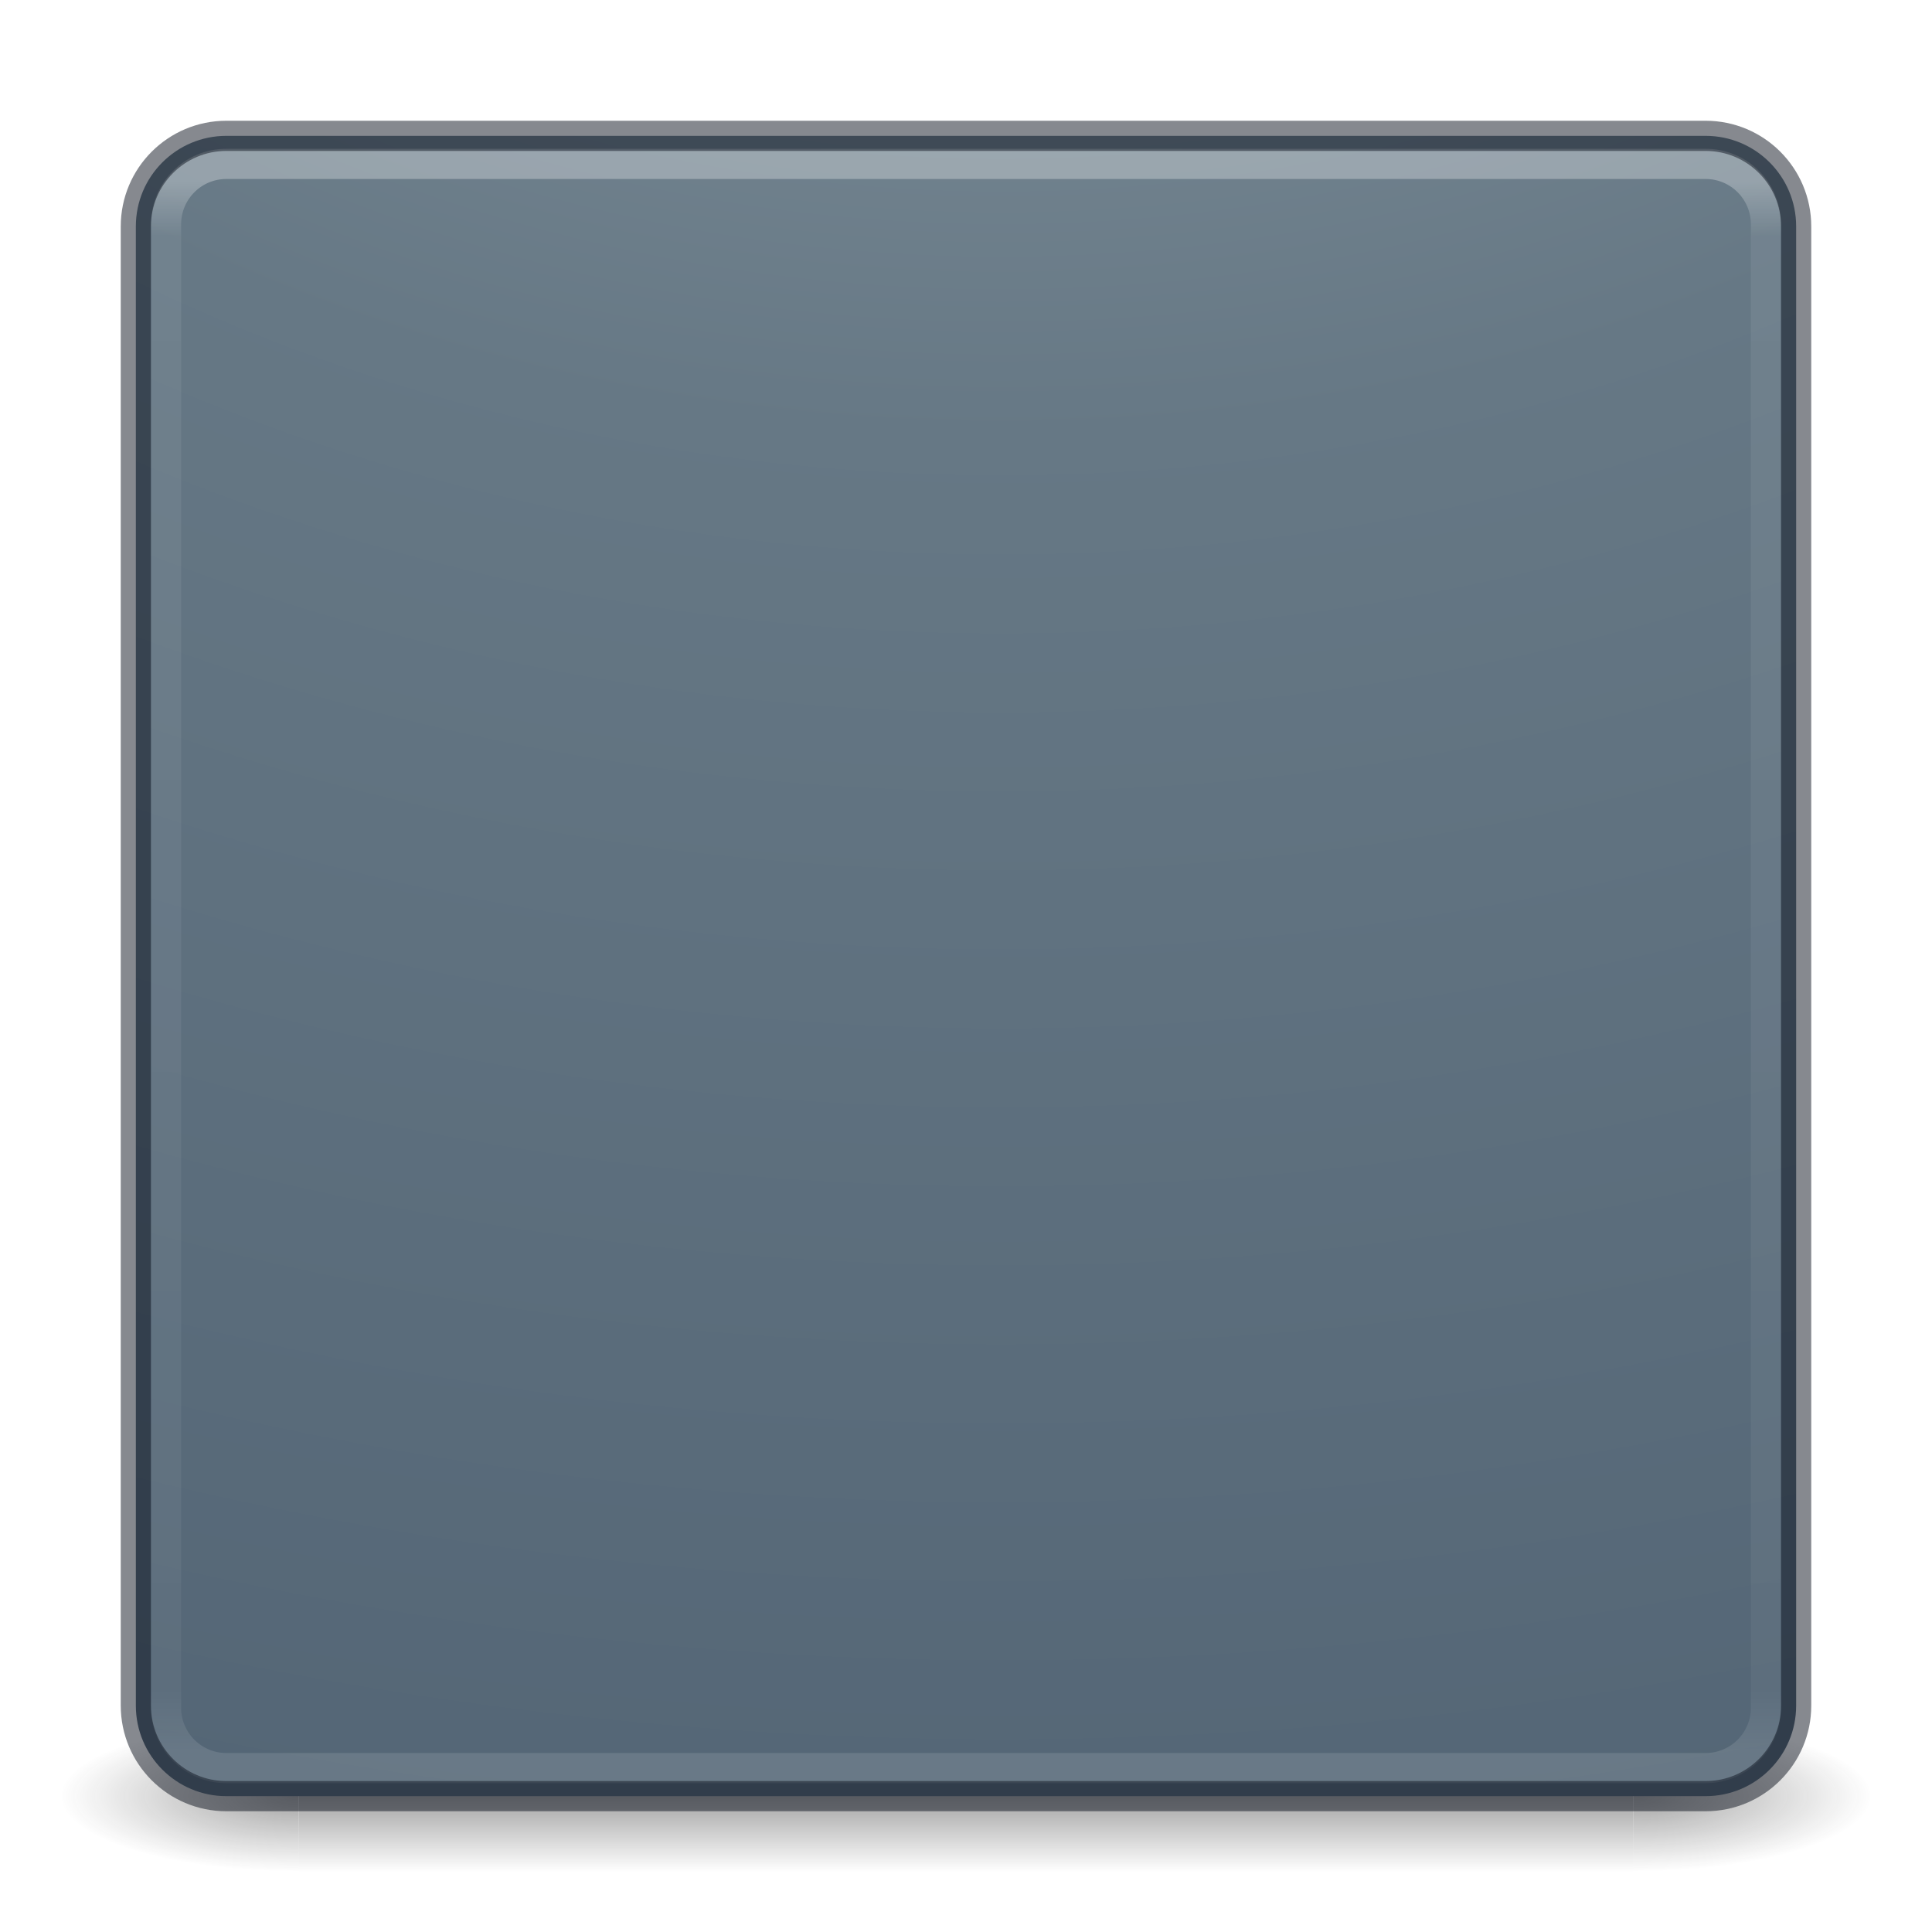
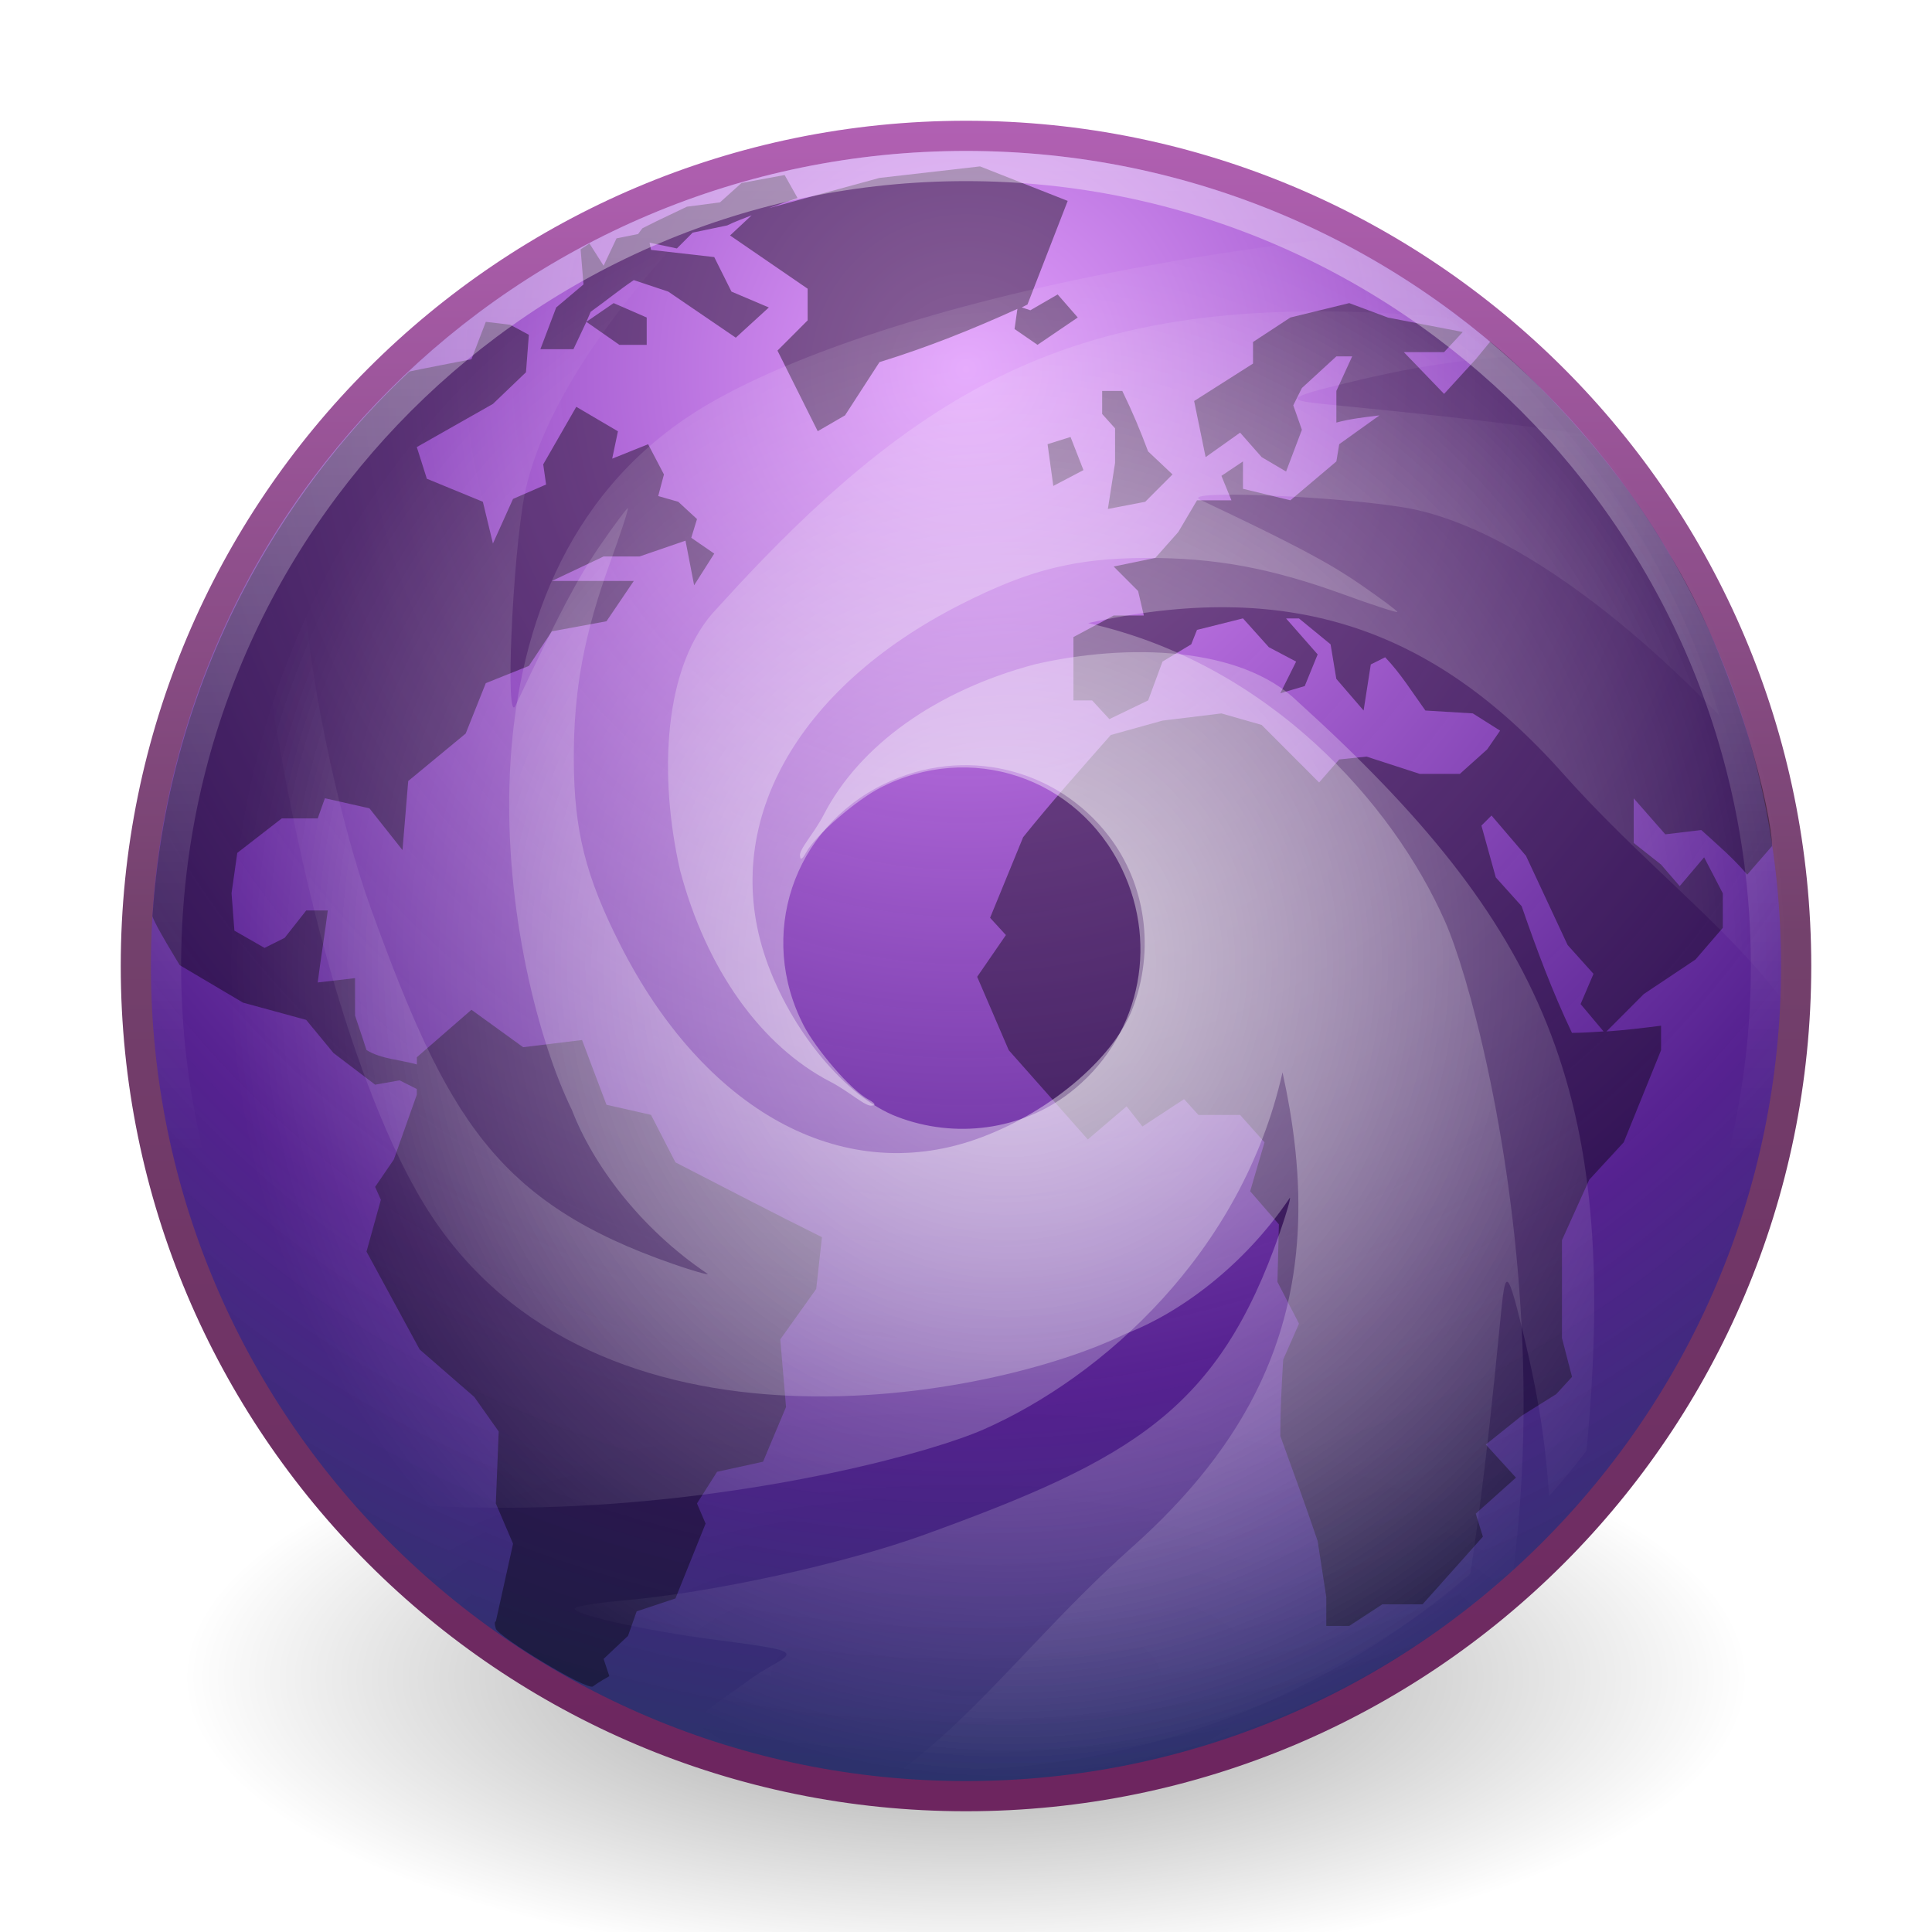
- <svg xmlns="http://www.w3.org/2000/svg" xmlns:xlink="http://www.w3.org/1999/xlink" version="1.1" id="svg4332" height="64px" width="64px">
-   <defs id="defs4334">
-     <linearGradient x1="38.856" y1="26.32" x2="38.856" y2="32.522" id="linearGradient4225-5" xlink:href="#linearGradient4213-9" gradientUnits="userSpaceOnUse" gradientTransform="matrix(0.9921597,0,0,-0.9932415,0.2541701,63.79403)" />
-     <linearGradient id="linearGradient4213-9">
-       <stop id="stop4215-4" style="stop-color:#000000;stop-opacity:1" offset="0" />
-       <stop id="stop4217-1" style="stop-color:#000000;stop-opacity:0" offset="1" />
+ <svg xmlns="http://www.w3.org/2000/svg" xmlns:xlink="http://www.w3.org/1999/xlink" version="1.1" width="64" height="64" id="svg3759">
+   <defs id="defs3761">
+     <linearGradient id="linearGradient1140">
+       <stop style="stop-color:#ffffff;stop-opacity:1;" offset="0" id="stop1136" />
+       <stop style="stop-color:#ffffff;stop-opacity:0;" offset="1" id="stop1138" />
    </linearGradient>
-     <linearGradient y2="42.092" x2="24" y1="5.909" x1="24" gradientTransform="matrix(1.432432,0,0,1.436283,-2.378375,-2.470783)" gradientUnits="userSpaceOnUse" id="linearGradient3904" xlink:href="#linearGradient4270" />
-     <linearGradient id="linearGradient4270">
-       <stop id="stop4272" style="stop-color:#ffffff;stop-opacity:1" offset="0" />
-       <stop id="stop4274" style="stop-color:#ffffff;stop-opacity:0.235" offset="0.035" />
-       <stop id="stop4276" style="stop-color:#ffffff;stop-opacity:0.157" offset="0.962" />
-       <stop id="stop4278" style="stop-color:#ffffff;stop-opacity:0.392" offset="1" />
+     <linearGradient id="linearGradient4873">
+       <stop id="stop4875" style="stop-color:#ffffff;stop-opacity:1" offset="0" />
+       <stop id="stop4877" style="stop-color:#ffffff;stop-opacity:0" offset="1" />
    </linearGradient>
-     <radialGradient r="12.672" fy="9.957" fx="6.2" cy="9.957" cx="6.73" gradientTransform="matrix(0,13.39398,-16.44353,0,196.9021,-114.8937)" gradientUnits="userSpaceOnUse" id="radialGradient4147" xlink:href="#linearGradient2867-449-88-871-390-598-476-591-434-148-57-177-8-3-3-6-4-8-8-8-5" />
-     <linearGradient id="linearGradient2867-449-88-871-390-598-476-591-434-148-57-177-8-3-3-6-4-8-8-8-5">
-       <stop id="stop3750-1-0-7-6-6-1-3-9-3" style="stop-color:#95a3ab;stop-opacity:1" offset="0" />
-       <stop id="stop3752-3-7-4-0-32-8-923-0-7" style="stop-color:#667885;stop-opacity:1" offset="0.262" />
-       <stop id="stop3754-1-8-5-2-7-6-7-1-9" style="stop-color:#485a6c;stop-opacity:1" offset="0.705" />
-       <stop id="stop3756-1-6-2-6-6-1-96-6-0" style="stop-color:#273445;stop-opacity:1" offset="1" />
+     <linearGradient id="linearGradient8838">
+       <stop id="stop8840" style="stop-color:#000000;stop-opacity:1" offset="0" />
+       <stop id="stop8842" style="stop-color:#000000;stop-opacity:0" offset="1" />
    </linearGradient>
-     <radialGradient gradientTransform="matrix(2.003784,0,0,1.4,27.98813,-17.4)" gradientUnits="userSpaceOnUse" xlink:href="#linearGradient3688-166-749-654" id="radialGradient2873-966-168-714" fy="43.5" fx="4.993" r="2.5" cy="43.5" cx="4.993" />
-     <linearGradient id="linearGradient3688-166-749-654">
-       <stop offset="0" style="stop-color:#181818;stop-opacity:1" id="stop3088" />
-       <stop offset="1" style="stop-color:#181818;stop-opacity:0" id="stop3090" />
+     <linearGradient xlink:href="#linearGradient4873" id="linearGradient3016" gradientUnits="userSpaceOnUse" gradientTransform="matrix(3.03013,0,0,3.03006,-156.4753,42.63764)" x1="62.2" y1="-12.489" x2="62.2" y2="-1.462" />
+     <radialGradient xlink:href="#linearGradient2867-449-88-871-390-598-476-591-434-148-6" id="radialGradient3020" gradientUnits="userSpaceOnUse" gradientTransform="matrix(0,4.968947,-4.968915,0,-11.3569,-292.0776)" cx="61.24" cy="-8.726" fx="61.24" fy="-8.726" r="9.755" />
+     <linearGradient xlink:href="#linearGradient3707-319-631-2" id="linearGradient3022" gradientUnits="userSpaceOnUse" gradientTransform="matrix(1.382073,0,0,1.38205,-1.719328,-0.6191598)" x1="20" y1="43" x2="20" y2="2.689" />
+     <radialGradient xlink:href="#linearGradient8838" id="radialGradient3025" gradientUnits="userSpaceOnUse" gradientTransform="matrix(2.441735,0,0,0.9076736,-120.9136,51.36556)" cx="62.625" cy="4.625" fx="62.625" fy="4.625" r="10.625" />
+     <linearGradient id="linearGradient2867-449-88-871-390-598-476-591-434-148-6">
+       <stop offset="0" style="stop-color:#e29ffc;stop-opacity:1" id="stop4627-6" />
+       <stop offset="0.262" style="stop-color:#ad65d6;stop-opacity:1" id="stop4629-2" />
+       <stop offset="0.705" style="stop-color:#4c158a;stop-opacity:0.946" id="stop4631-9" />
+       <stop offset="1" style="stop-color:#273567;stop-opacity:1" id="stop4633-1" />
    </linearGradient>
-     <radialGradient gradientTransform="matrix(2.003784,0,0,1.4,-20.01187,-104.4)" gradientUnits="userSpaceOnUse" xlink:href="#linearGradient3688-464-309-604" id="radialGradient2875-742-326-419" fy="43.5" fx="4.993" r="2.5" cy="43.5" cx="4.993" />
-     <linearGradient id="linearGradient3688-464-309-604">
-       <stop offset="0" style="stop-color:#181818;stop-opacity:1" id="stop3094" />
-       <stop offset="1" style="stop-color:#181818;stop-opacity:0" id="stop3096" />
+     <linearGradient id="linearGradient3707-319-631-2">
+       <stop offset="0" style="stop-color:#6d255f;stop-opacity:1" id="stop4637-7" />
+       <stop offset="0.5" style="stop-color:#73416c;stop-opacity:1" id="stop4639-0" />
+       <stop offset="1" style="stop-color:#b361b5;stop-opacity:1" id="stop4641-9" />
    </linearGradient>
-     <linearGradient gradientUnits="userSpaceOnUse" xlink:href="#linearGradient3702-501-757-795" id="linearGradient2877-634-617-908" y2="39.999" x2="25.058" y1="47.028" x1="25.058" />
-     <linearGradient id="linearGradient3702-501-757-795">
-       <stop offset="0" style="stop-color:#181818;stop-opacity:0" id="stop3100" />
-       <stop offset="0.5" style="stop-color:#181818;stop-opacity:1" id="stop3102" />
-       <stop offset="1" style="stop-color:#181818;stop-opacity:0" id="stop3104" />
-     </linearGradient>
+     <clipPath id="clipPath1093-6-9-8" clipPathUnits="userSpaceOnUse">
+       <path style="opacity:1;fill:#000000;fill-opacity:1;stroke:none;stroke-width:1;stroke-miterlimit:4;stroke-dasharray:none;stroke-opacity:1" id="path1095-2-2-7" d="m 284.579,38.36 c 0,27.24 -21.768,49.323 -48.617,49.323 -26.851,0 -48.618,-22.083 -48.618,-49.323 0,-27.239 21.767,-49.319 48.618,-49.319 26.848,0 48.617,22.08 48.617,49.319 z" />
+     </clipPath>
+     <radialGradient xlink:href="#linearGradient1140" id="radialGradient1142" cx="233.665" cy="38.362" fx="233.665" fy="38.362" r="46.32" gradientTransform="matrix(1,0,0,1.064794,0,-2.4856)" gradientUnits="userSpaceOnUse" />
+     <radialGradient xlink:href="#linearGradient1140" id="radialGradient1142-9" cx="233.665" cy="38.362" fx="233.665" fy="38.362" r="46.32" gradientTransform="matrix(0,-1.018988,1.044952,0,195.2318,280.5061)" gradientUnits="userSpaceOnUse" />
+     <clipPath id="clipPath1093-6-9-8-2" clipPathUnits="userSpaceOnUse">
+       <path style="opacity:1;fill:#000000;fill-opacity:1;stroke:none;stroke-width:1;stroke-miterlimit:4;stroke-dasharray:none;stroke-opacity:1" id="path1095-2-2-7-3" d="m 284.579,38.36 c 0,27.24 -21.768,49.323 -48.617,49.323 -26.851,0 -48.618,-22.083 -48.618,-49.323 0,-27.239 21.767,-49.319 48.618,-49.319 26.848,0 48.617,22.08 48.617,49.319 z" />
+     </clipPath>
+     <radialGradient r="46.32" fy="38.362" fx="233.665" cy="38.362" cx="233.665" gradientTransform="matrix(0,-1.018988,1.044952,0,195.2318,280.5061)" gradientUnits="userSpaceOnUse" id="radialGradient1168" xlink:href="#linearGradient1140" />
  </defs>
-   <g id="g4178">
-     <g style="opacity:0.4" id="g3712" transform="matrix(1.57895,0,0,0.7142857,-5.894751,28.42857)">
-       <rect style="fill:url(#radialGradient2873-966-168-714);fill-opacity:1;stroke:none" id="rect2801" y="40" x="38" height="7" width="5" />
-       <rect style="fill:url(#radialGradient2875-742-326-419);fill-opacity:1;stroke:none" id="rect3696" transform="scale(-1,-1)" y="-47" x="-10" height="7" width="5" />
-       <rect style="fill:url(#linearGradient2877-634-617-908);fill-opacity:1;stroke:none" id="rect3700" y="40" x="10" height="7" width="28" />
-     </g>
-     <rect style="color:#000000;display:inline;overflow:visible;visibility:visible;fill:url(#radialGradient4147);fill-opacity:1;fill-rule:nonzero;stroke:none;stroke-width:1;marker:none;enable-background:accumulate" id="rect5505-21-3-8-5-2-9" y="4.5" x="4.5" ry="3" rx="3" height="55" width="55" />
-     <rect width="53" height="53.142" rx="2" ry="2" x="5.5" y="5.429" id="rect6741" style="opacity:0.3;fill:none;stroke:url(#linearGradient3904);stroke-width:1;stroke-linecap:round;stroke-linejoin:round;stroke-miterlimit:4;stroke-dasharray:none;stroke-dashoffset:0;stroke-opacity:1" />
-     <rect width="55" height="55" rx="3" ry="3" x="4.5" y="4.5" id="rect5505-21-9" style="color:#000000;display:inline;overflow:visible;visibility:visible;opacity:0.5;fill:none;stroke:#0e141f;stroke-width:1;stroke-linecap:round;stroke-linejoin:round;stroke-miterlimit:4;stroke-dasharray:none;stroke-dashoffset:0;stroke-opacity:1;marker:none;enable-background:accumulate" />
+   <g id="g4094">
+     <path d="m 57.943,55.564 a 25.943,9.644 0 0 1 -51.887,0 25.943,9.644 0 1 1 51.887,0 z" id="path8836" style="opacity:0.4;fill:url(#radialGradient3025);fill-opacity:1;fill-rule:evenodd;stroke:none;stroke-width:1;marker:none;visibility:visible;display:inline;overflow:visible" />
+     <path d="m 59.5,31.999 c 0,15.188 -12.313,27.501 -27.5,27.501 C 16.812,59.5 4.5,47.187 4.5,31.999 4.5,16.811 16.812,4.5 32,4.5 c 15.187,0 27.5,12.311 27.5,27.499 l 0,0 z" id="path6495" style="fill:url(#radialGradient3020);fill-opacity:1.0;fill-rule:nonzero;stroke:url(#linearGradient3022);stroke-width:1;stroke-miterlimit:4;stroke-dasharray:none" />
+     <path d="M 32.465,5.512 29.133,5.894 25.469,6.895 C 25.781,6.786 26.097,6.666 26.421,6.561 L 25.992,5.798 l -1.428,0.264 -0.714,0.642 -1.095,0.143 -0.999,0.477 -0.476,0.238 -0.143,0.191 -0.714,0.143 -0.428,0.906 -0.469,-0.737 -0.292,0.197 0.095,1.16 -0.904,0.763 -0.524,1.383 1.095,0 0.428,-0.906 0.143,-0.334 C 20.048,9.987 20.505,9.607 20.995,9.279 L 22.137,9.66 c 0.744,0.506 1.493,1.02 2.237,1.526 L 25.469,10.185 24.231,9.66 23.66,8.516 21.566,8.278 21.518,8.039 22.423,8.23 22.946,7.706 24.089,7.467 C 24.359,7.335 24.625,7.241 24.898,7.133 l -0.714,0.667 2.57,1.764 0,1.049 -0.999,1.001 1.333,2.67 0.904,-0.524 1.142,-1.764 c 1.606,-0.497 3.053,-1.076 4.569,-1.764 l -0.095,0.667 0.761,0.524 1.333,-0.906 -0.666,-0.763 -0.904,0.524 -0.286,-0.095 c 0.066,-0.03 0.124,-0.065 0.19,-0.095 l 1.333,-3.433 z m -13.041,5.149 1.095,0.763 0.904,0 0,-0.906 -1.095,-0.477 z m 25.272,-0.62 -1.951,0.477 -1.237,0.811 0,0.715 -1.951,1.24 0.381,1.859 1.142,-0.811 0.714,0.811 0.809,0.477 0.524,-1.383 -0.286,-0.811 0.286,-0.572 1.142,-1.049 0.524,0 -0.524,1.144 0,1.049 c 0.471,-0.128 0.946,-0.178 1.428,-0.238 l -1.333,0.954 -0.095,0.572 -1.523,1.287 -1.571,-0.381 0,-0.906 -0.714,0.477 0.333,0.811 -1.142,0 -0.619,1.049 -0.761,0.858 -1.38,0.286 0.809,0.811 0.19,0.811 -0.999,0 -1.333,0.715 0,2.098 0.619,0 0.571,0.62 1.285,-0.62 0.476,-1.287 0.952,-0.572 0.19,-0.477 1.523,-0.381 0.857,0.954 0.904,0.477 -0.524,1.049 0.809,-0.238 0.428,-1.049 -1.047,-1.192 0.428,0 1.047,0.858 0.19,1.144 0.904,1.049 0.238,-1.526 0.476,-0.238 c 0.507,0.527 0.906,1.171 1.333,1.764 l 1.571,0.095 0.904,0.572 -0.428,0.62 -0.904,0.811 -1.333,0 -1.761,-0.572 -0.904,0.095 -0.666,0.763 -1.904,-1.907 -1.333,-0.381 -1.951,0.238 -1.713,0.477 c -0.977,1.11 -1.978,2.232 -2.903,3.385 l -1.095,2.67 0.524,0.572 -0.952,1.383 1.047,2.432 c 0.871,0.987 1.748,1.968 2.618,2.956 l 1.285,-1.097 0.524,0.667 1.38,-0.906 0.476,0.524 1.38,0 0.809,0.906 -0.476,1.621 0.952,1.097 -0.048,1.907 0.714,1.383 -0.524,1.192 c -0.051,0.855 -0.095,1.672 -0.095,2.527 0.42,1.158 0.841,2.314 1.237,3.48 l 0.286,1.859 0,0.954 0.761,0 1.095,-0.715 1.333,0 1.999,-2.241 -0.238,-0.763 1.333,-1.192 -0.999,-1.097 1.19,-0.954 1.142,-0.715 0.524,-0.572 -0.333,-1.287 0,-3.242 0.904,-2.002 1.142,-1.24 1.237,-3.051 0,-0.811 c -0.616,0.078 -1.206,0.148 -1.809,0.191 l 1.237,-1.24 1.713,-1.144 0.904,-1.049 0,-1.144 c -0.205,-0.387 -0.412,-0.804 -0.619,-1.192 l -0.809,0.954 -0.619,-0.715 -0.904,-0.715 0,-1.478 1.047,1.192 1.19,-0.143 c 0.537,0.488 1.052,0.922 1.523,1.478 l 0.82,-0.944 c 0.019,-0.962 -1.128,-5.99 -3.433,-9.731 -2.421,-4.176 -5.903,-6.996 -5.903,-6.977 l -0.479,0.583 -1.047,1.144 -1.333,-1.383 1.333,0 0.619,-0.667 -2.475,-0.477 z m -28.603,0.62 -0.476,1.24 c 0,0 -1.84,0.354 -2.054,0.406 -2.758,2.556 -7.885,8.591 -8.512,18.045 0.051,0.238 0.904,1.621 0.904,1.621 l 2.094,1.24 2.094,0.572 0.904,1.097 1.38,1.049 0.809,-0.143 0.571,0.286 0,0.191 -0.761,2.145 -0.619,0.906 0.19,0.429 -0.476,1.716 1.761,3.242 1.809,1.573 0.809,1.144 -0.095,2.384 0.571,1.335 -0.571,2.575 c 0,0 -0.076,-0.021 0,0.238 0.077,0.26 3.02,2.061 3.217,1.913 0.197,-0.15 0.543,-0.34 0.543,-0.34 l -0.19,-0.572 0.809,-0.763 0.286,-0.811 1.285,-0.429 0.999,-2.479 -0.286,-0.667 0.666,-1.049 1.523,-0.334 0.761,-1.812 -0.19,-2.241 1.19,-1.669 0.19,-1.716 c -1.632,-0.811 -3.234,-1.644 -4.854,-2.479 l -0.809,-1.573 -1.475,-0.334 -0.809,-2.145 -1.951,0.238 -1.713,-1.24 -1.809,1.573 0,0.238 C 13.267,35.106 12.625,35.083 12.143,34.786 l -0.381,-1.144 0,-1.24 -1.237,0.143 c 0.1,-0.79 0.233,-1.594 0.333,-2.384 l -0.714,0 -0.714,0.906 -0.666,0.334 -0.999,-0.572 -0.095,-1.24 0.19,-1.335 1.475,-1.144 1.19,0 0.238,-0.667 1.475,0.334 1.095,1.383 0.19,-2.288 1.904,-1.573 0.666,-1.669 1.428,-0.572 0.761,-1.144 1.809,-0.334 0.904,-1.335 -2.713,0 1.713,-0.811 1.19,0 1.523,-0.524 0.286,1.478 0.666,-1.049 -0.761,-0.524 0.19,-0.62 -0.619,-0.572 -0.666,-0.191 0.19,-0.715 -0.524,-1.001 -1.19,0.477 0.19,-0.906 -1.38,-0.811 -1.095,1.907 0.095,0.667 -1.095,0.477 -0.666,1.478 -0.333,-1.383 -1.856,-0.763 -0.333,-1.049 2.522,-1.43 1.095,-1.049 0.095,-1.24 -0.619,-0.334 z m 20.417,2.289 0,0.763 0.428,0.477 0,1.144 -0.238,1.526 1.237,-0.238 0.904,-0.906 -0.809,-0.763 C 37.771,14.253 37.505,13.621 37.177,12.95 Z m -1.047,1.526 -0.761,0.238 0.19,1.383 0.999,-0.524 z m 13.945,12.539 1.142,1.335 1.38,2.956 0.857,0.954 -0.428,1.001 0.761,0.906 c -0.349,0.023 -0.688,0.048 -1.047,0.048 -0.652,-1.374 -1.169,-2.759 -1.666,-4.196 l -0.857,-0.954 -0.476,-1.716 z" id="path6534" style="opacity:0.4;fill:#000000;fill-opacity:1;fill-rule:nonzero;stroke:none" />
+     <path d="m 58.5,31.999 c 0,14.636 -11.865,26.501 -26.5,26.501 -14.636,0 -26.5,-11.865 -26.5,-26.501 0,-14.635 11.865,-26.499 26.5,-26.499 14.634,0 26.5,11.864 26.5,26.499 l 0,0 z" id="path8655" style="opacity:0.4;fill:none;stroke:url(#linearGradient3016);stroke-width:1;stroke-miterlimit:4;stroke-opacity:1;stroke-dasharray:none" />
+   </g>
+   <g clip-path="url(#clipPath1093-6-9-8)" style="opacity:0.5;fill:url(#radialGradient1142);fill-opacity:1;stroke:none;stroke-width:1.814;stroke-opacity:1" transform="matrix(-0.556541,0,0,-0.5461704,163.4335,52.89626)" id="g1048-9-0">
+     <path style="fill:url(#radialGradient1142);fill-opacity:1;stroke:none;stroke-width:1.814;stroke-linecap:round;stroke-linejoin:round;stroke-opacity:1;paint-order:stroke fill markers" d="m 182.903,25.861 c 2.27,11.278 10.092,15.347 17.73,24.08 7.864,8.992 16.484,11.774 28.254,9.117 -10.762,-2.47 -18.137,-10.938 -21.241,-18.099 -2.702,-6.234 -10.453,-38.881 3.034,-60.71 h 37.487 26 c -10.878,0.818 -15.694,8.066 -24.876,14.536 -2.355,1.867 -4.69,1.757 1.61,2.583 4.452,0.583 9.075,1.654 8.495,1.967 -0.231,0.125 -1.497,0.323 -2.813,0.44 -5.314,0.473 -13.128,2.213 -17.983,4.006 -12.393,4.575 -17.472,7.595 -21.129,18.345 -0.388,1.141 -0.651,2.075 -0.585,2.075 2.713,-4.115 6.542,-6.984 9.76,-8.241 8,-4 31.536,-8.53 41.536,7.47 5.3,8.48 11.756,31.372 11.803,64.964 0,0 -0.933,3.298 -3.47,4.512 -1.543,0.738 -4.265,0.738 -4.265,0.738 -10.801,0 -31.821,-0.058 -31.751,-0.128 9.229,-6.308 20.171,-17.772 21.935,-26.653 0.732,-3.929 1.162,-14.145 0.538,-12.802 -2.606,5.613 -3.713,7.749 -5.013,9.675 -0.849,1.258 -1.598,2.287 -1.666,2.287 -0.067,0 0.401,-1.467 1.041,-3.261 1.572,-4.406 2.187,-7.8 2.172,-11.99 -0.015,-4.295 -0.7,-7.078 -2.758,-11.214 -5.007,-10.061 -13.151,-14.63 -21.097,-11.838 -4.27,1.501 -8.234,4.853 -9.402,7.95 -1.336,3.545 -0.798,7.54 1.411,10.467 3.15,4.174 8.661,5.482 13.356,3.171 5.458,-2.687 7.587,-9.211 4.792,-14.684 -0.678,-1.328 -2.713,-3.848 -3.878,-4.488 -0.34,-0.187 -0.423,-0.332 -0.193,-0.337 0.375,-0.121 1.338,0.83 2.479,1.43 4.146,2.179 7.399,6.831 8.96,12.815 1.265,5.62 1.072,12.496 -2.228,15.943 -13.278,14.951 -23.21,19.506 -44.179,17.547 -3.001,-0.295 -10.519,-1.598 -10.791,-1.871 -0.064,-0.064 2.074,-0.191 4.751,-0.283 4.924,-0.168 8.17,-0.615 12.792,-1.762 3.521,-0.874 3.687,-1.035 1.313,-1.279 -8.388,-0.862 -39.217,-3.6 -35.894,-10.992 l 0.027,-1.161 v -33 l -0.133,-27.109 c 2.133,18.109 3.321,21.352 4.07,25.787 z" id="path927-3-1-2" />
+   </g>
+   <g clip-path="url(#clipPath1093-6-9-8-2)" style="opacity:0.5;fill:url(#radialGradient1142-9);fill-opacity:1;stroke:none;stroke-width:1.814;stroke-opacity:1" transform="matrix(0,-0.556541,0.5461704,0,10.22941,162.9083)" id="g1048-9-0-7">
+     <path style="fill:url(#radialGradient1168);fill-opacity:1;stroke:none;stroke-width:1.814;stroke-linecap:round;stroke-linejoin:round;stroke-opacity:1;paint-order:stroke fill markers" d="m 182.903,25.861 c 2.27,11.278 10.092,15.347 17.73,24.08 7.864,8.992 16.484,11.774 28.254,9.117 -10.762,-2.47 -18.137,-10.938 -21.241,-18.099 -2.702,-6.234 -10.453,-38.881 3.034,-60.71 h 37.487 26 c -10.878,0.818 -15.694,8.066 -24.876,14.536 -2.355,1.867 -4.69,1.757 1.61,2.583 4.452,0.583 9.075,1.654 8.495,1.967 -0.231,0.125 -1.497,0.323 -2.813,0.44 -5.314,0.473 -13.128,2.213 -17.983,4.006 -12.393,4.575 -17.472,7.595 -21.129,18.345 -0.388,1.141 -0.651,2.075 -0.585,2.075 2.713,-4.115 6.542,-6.984 9.76,-8.241 8,-4 31.536,-8.53 41.536,7.47 5.3,8.48 11.756,31.372 11.803,64.964 0,0 -0.933,3.298 -3.47,4.512 -1.543,0.738 -4.265,0.738 -4.265,0.738 -10.801,0 -31.821,-0.058 -31.751,-0.128 9.229,-6.308 20.171,-17.772 21.935,-26.653 0.732,-3.929 1.162,-14.145 0.538,-12.802 -2.606,5.613 -3.713,7.749 -5.013,9.675 -0.849,1.258 -1.598,2.287 -1.666,2.287 -0.067,0 0.401,-1.467 1.041,-3.261 1.572,-4.406 2.187,-7.8 2.172,-11.99 -0.015,-4.295 -0.7,-7.078 -2.758,-11.214 -5.007,-10.061 -13.151,-14.63 -21.097,-11.838 -4.27,1.501 -8.234,4.853 -9.402,7.95 -1.336,3.545 -0.798,7.54 1.411,10.467 3.15,4.174 8.661,5.482 13.356,3.171 5.458,-2.687 7.587,-9.211 4.792,-14.684 -0.678,-1.328 -2.713,-3.848 -3.878,-4.488 -0.34,-0.187 -0.423,-0.332 -0.193,-0.337 0.375,-0.121 1.338,0.83 2.479,1.43 4.146,2.179 7.399,6.831 8.96,12.815 1.265,5.62 1.072,12.496 -2.228,15.943 -13.278,14.951 -23.21,19.506 -44.179,17.547 -3.001,-0.295 -10.519,-1.598 -10.791,-1.871 -0.064,-0.064 2.074,-0.191 4.751,-0.283 4.924,-0.168 8.17,-0.615 12.792,-1.762 3.521,-0.874 3.687,-1.035 1.313,-1.279 -8.388,-0.862 -39.217,-3.6 -35.894,-10.992 l 0.027,-1.161 v -33 l -0.133,-27.109 c 2.133,18.109 3.321,21.352 4.07,25.787 z" id="path927-3-1-2-5" />
  </g>
</svg>
